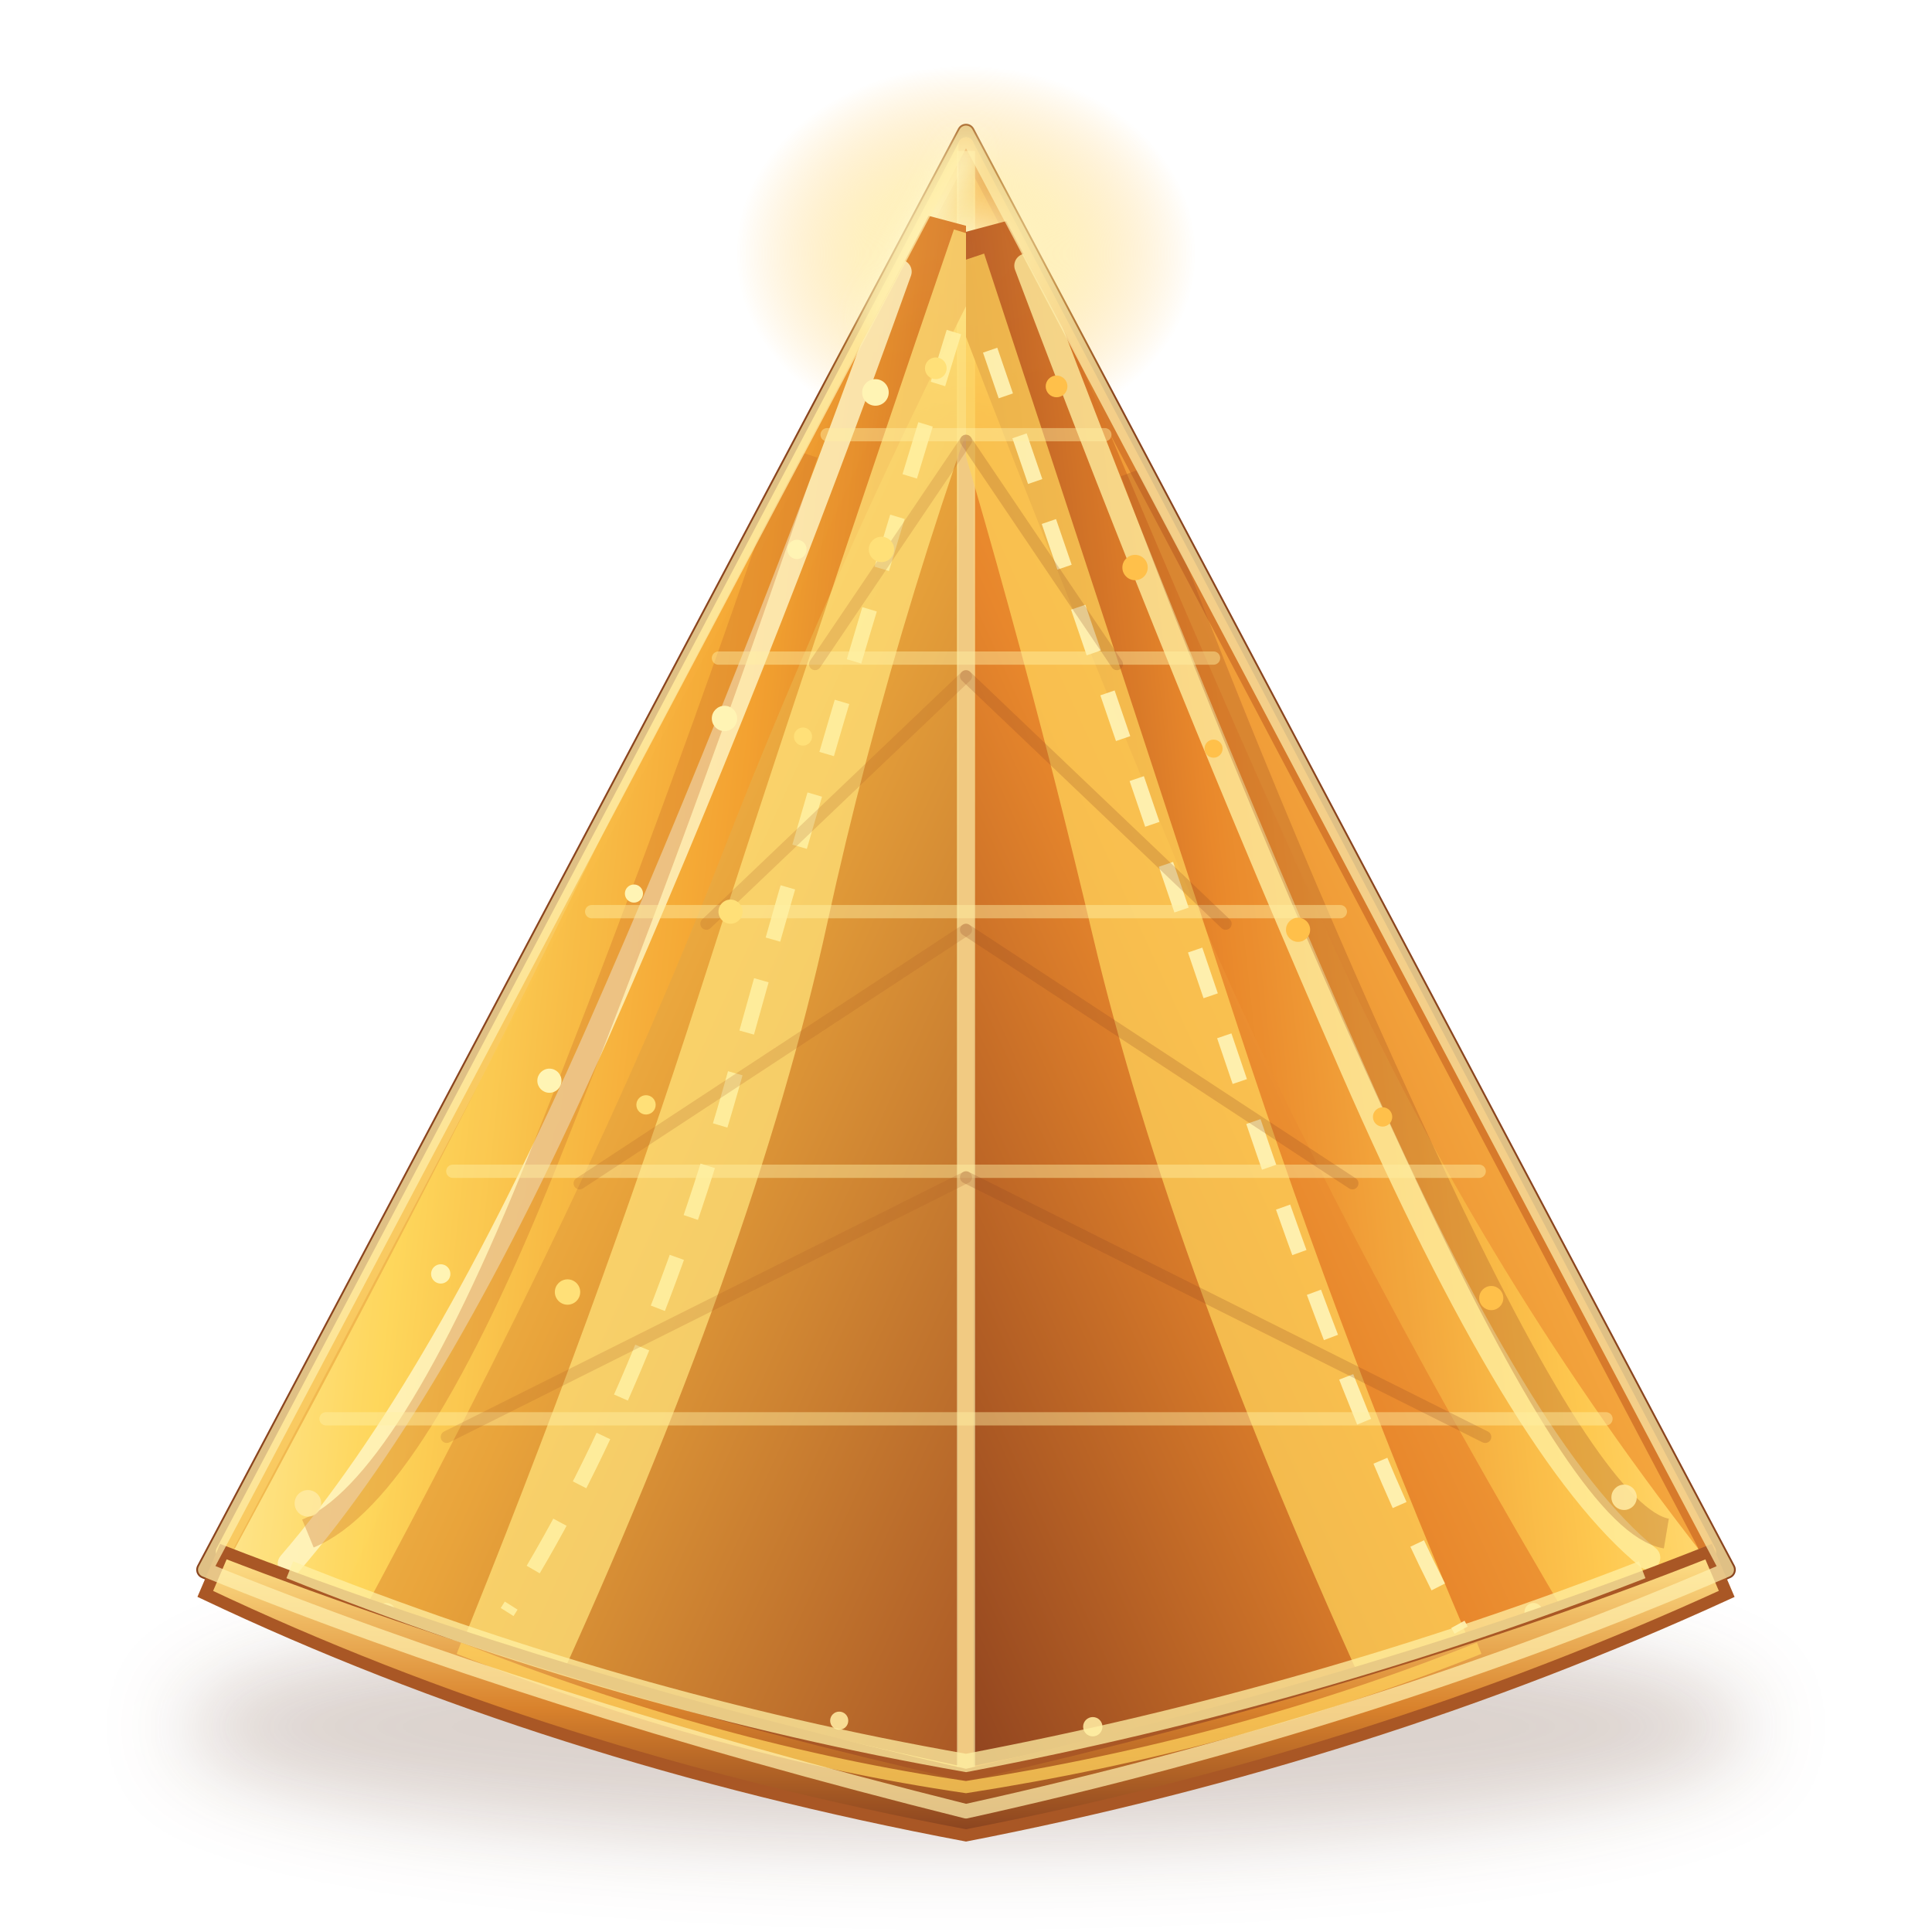
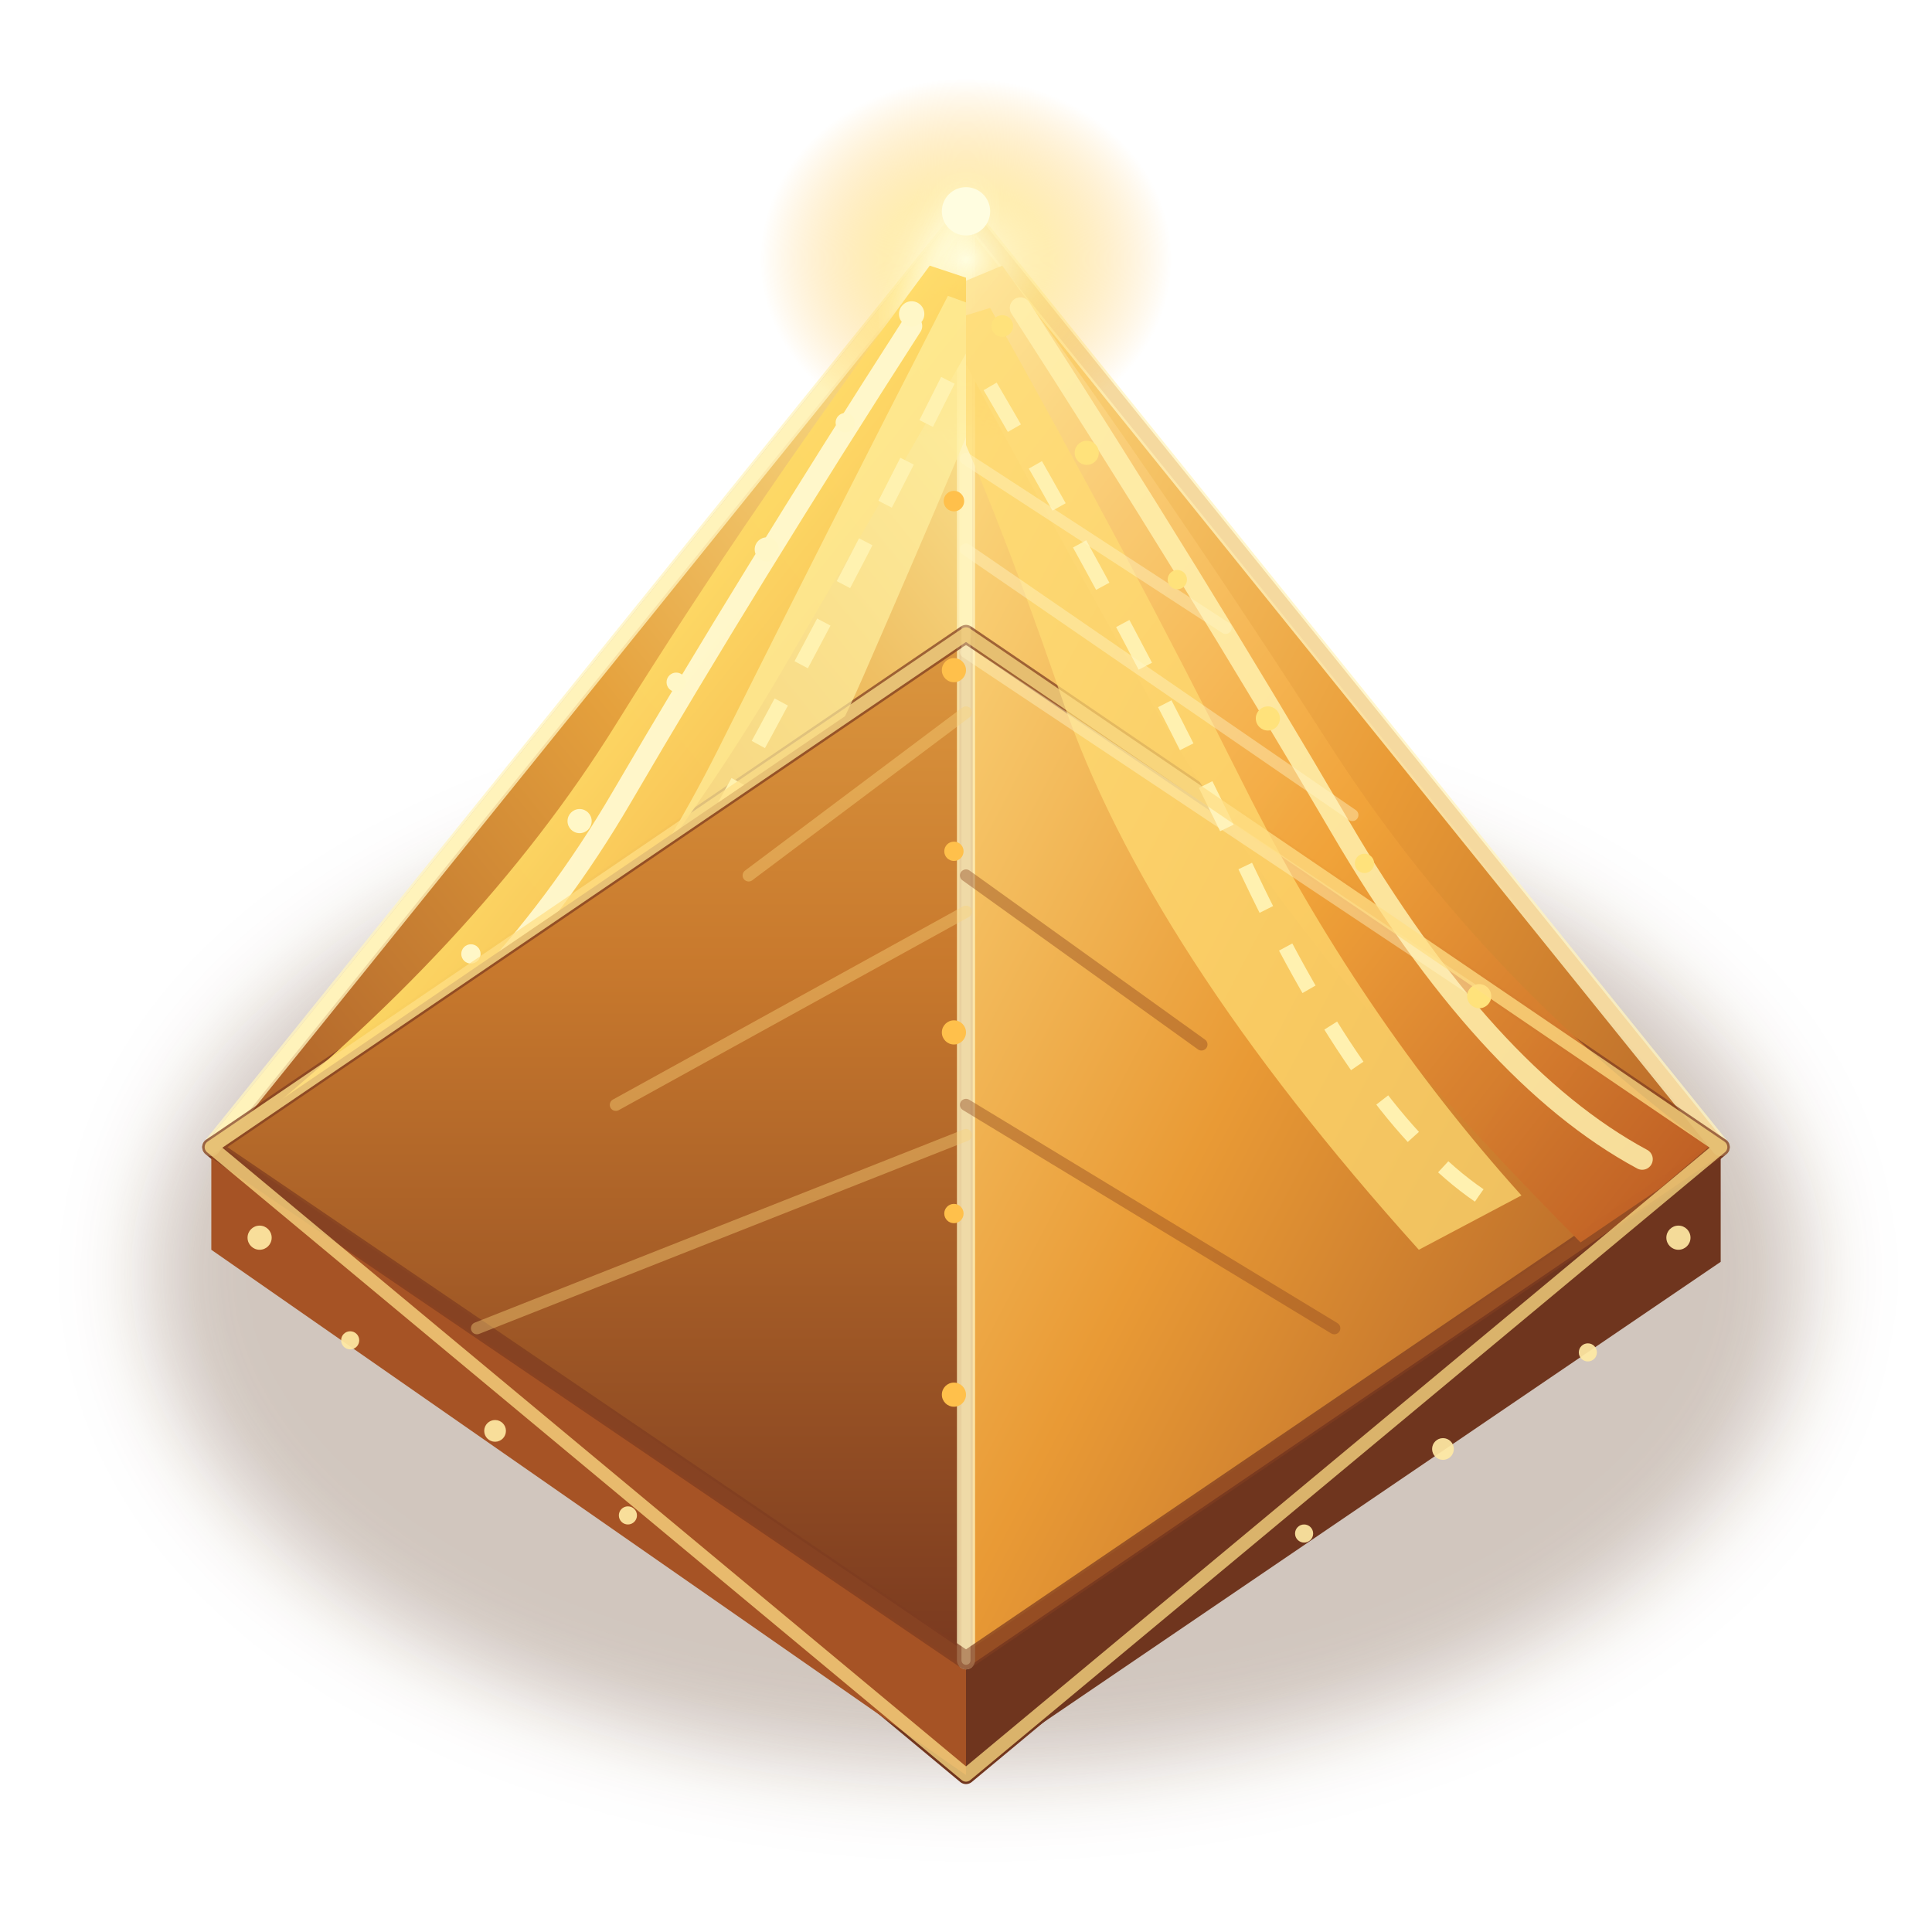
<svg xmlns="http://www.w3.org/2000/svg" width="640" height="640" viewBox="0 0 320 320">
  <defs>
-     <linearGradient id="leftFace" x1="0" y1="0" x2="1" y2="1">
-       <stop stop-color="#fff4b2" />
-       <stop offset=".22" stop-color="#ffdc72" />
-       <stop offset=".58" stop-color="#e9a43b" />
-       <stop offset="1" stop-color="#a95725" />
+     <linearGradient id="faceBack" x1="0" y1="0" x2="0" y2="1">
+       <stop stop-color="#fff5bd" />
+       <stop offset=".55" stop-color="#edb64e" />
+       <stop offset="1" stop-color="#bd702c" />
    </linearGradient>
-     <linearGradient id="rightFace" x1="1" y1="0" x2="0" y2="1">
-       <stop stop-color="#fff0a0" />
-       <stop offset=".26" stop-color="#ffc34e" />
-       <stop offset=".62" stop-color="#e8872c" />
-       <stop offset="1" stop-color="#8f431f" />
+     <linearGradient id="faceRight" x1="0" y1="0" x2="1" y2="1">
+       <stop stop-color="#ffe28a" />
+       <stop offset=".48" stop-color="#e99a35" />
+       <stop offset="1" stop-color="#9c4e23" />
    </linearGradient>
-     <linearGradient id="leftFall" x1="0" y1="0" x2="1" y2=".2">
-       <stop stop-color="#fff7c6" />
-       <stop offset=".35" stop-color="#ffd95d" />
-       <stop offset=".72" stop-color="#f3a12f" />
-       <stop offset="1" stop-color="#c96524" />
+     <linearGradient id="faceFront" x1="0" y1="0" x2="0" y2="1">
+       <stop stop-color="#f4bd55" />
+       <stop offset=".52" stop-color="#c8792d" />
+       <stop offset="1" stop-color="#79391f" />
    </linearGradient>
-     <linearGradient id="rightFall" x1="1" y1="0" x2="0" y2=".2">
+     <linearGradient id="faceLeft" x1="1" y1="0" x2="0" y2="1">
      <stop stop-color="#fff0a1" />
-       <stop offset=".32" stop-color="#ffca50" />
-       <stop offset=".7" stop-color="#e9872b" />
-       <stop offset="1" stop-color="#a84d20" />
+       <stop offset=".5" stop-color="#e5a13d" />
+       <stop offset="1" stop-color="#a85b27" />
    </linearGradient>
-     <linearGradient id="base" x1="0" y1="0" x2="0" y2="1">
-       <stop stop-color="#ffe38b" />
-       <stop offset=".55" stop-color="#d9822c" />
-       <stop offset="1" stop-color="#88421f" />
+     <linearGradient id="sandLight" x1="0" y1="0" x2="1" y2="1">
+       <stop stop-color="#fffbd2" />
+       <stop offset=".45" stop-color="#ffdc68" />
+       <stop offset="1" stop-color="#e88a2d" />
+     </linearGradient>
+     <linearGradient id="sandDark" x1="0" y1="0" x2="1" y2="1">
+       <stop stop-color="#ffeaa0" />
+       <stop offset=".55" stop-color="#f2a43a" />
+       <stop offset="1" stop-color="#b95722" />
    </linearGradient>
    <radialGradient id="apexGlow">
-       <stop stop-color="#fffbd5" stop-opacity=".95" />
-       <stop offset=".45" stop-color="#ffe17b" stop-opacity=".48" />
+       <stop stop-color="#fffde0" stop-opacity=".98" />
+       <stop offset=".4" stop-color="#ffe17a" stop-opacity=".58" />
      <stop offset="1" stop-color="#ffb52f" stop-opacity="0" />
    </radialGradient>
-     <filter id="shadow" x="-40%" y="-30%" width="180%" height="180%">
+     <filter id="shadow" x="-40%" y="-40%" width="180%" height="190%">
      <feGaussianBlur stdDeviation="7" />
    </filter>
-     <filter id="shine" x="-40%" y="-40%" width="180%" height="180%">
-       <feGaussianBlur stdDeviation="2.2" />
+     <filter id="softGlow" x="-60%" y="-60%" width="220%" height="220%">
+       <feGaussianBlur stdDeviation="2.5" />
    </filter>
-     <clipPath id="leftClip">
-       <path d="M160 24 L37 257 Q88 278 160 294Z" />
+     <clipPath id="backClip">
+       <path d="M160 35 L160 105 L285 190Z" />
    </clipPath>
    <clipPath id="rightClip">
-       <path d="M160 24 L283 257 Q230 280 160 294Z" />
+       <path d="M160 35 L285 190 L160 275Z" />
+     </clipPath>
+     <clipPath id="frontClip">
+       <path d="M160 35 L160 275 L35 190Z" />
+     </clipPath>
+     <clipPath id="leftClip">
+       <path d="M160 35 L35 190 L160 105Z" />
    </clipPath>
  </defs>
-   <ellipse cx="160" cy="286" rx="130" ry="19" fill="#5b321c" opacity=".22" filter="url(#shadow)" />
-   <path d="M160 22 L286 260 Q228 285 160 300 Q88 282 34 260Z" fill="#8e471f" stroke="#8b451e" stroke-width="3" stroke-linejoin="round" />
-   <path d="M160 24 L37 257 Q89 279 160 294Z" fill="url(#leftFace)" stroke="#f9ca61" stroke-width="2.5" stroke-linejoin="round" />
-   <path d="M160 24 L283 257 Q231 280 160 294Z" fill="url(#rightFace)" stroke="#d77a2b" stroke-width="2.5" stroke-linejoin="round" />
-   <path d="M160 25 L160 293" stroke="#fff4b0" stroke-width="3" opacity=".65" />
-   <ellipse cx="160" cy="42" rx="38" ry="31" fill="url(#apexGlow)" />
-   <path d="M160 25 L145 53" stroke="#fffbd5" stroke-width="4" stroke-linecap="round" opacity=".85" filter="url(#shine)" />
+   <ellipse cx="162" cy="211" rx="137" ry="82" fill="#583019" opacity=".28" filter="url(#shadow)" />
+   <path d="M160 105 L285 190 L160 294 L35 190Z" fill="#783a20" stroke="#71351d" stroke-width="3" stroke-linejoin="round" />
+   <path d="M35 190 L160 275 L160 294 L35 207Z" fill="#a65325" />
+   <path d="M160 275 L285 190 L285 209 L160 294Z" fill="#6f351e" />
+   <path d="M160 35 L160 105 L285 190Z" fill="url(#faceBack)" stroke="#ffe7a0" stroke-width="2.2" stroke-linejoin="round" />
+   <path d="M160 35 L285 190 L160 275Z" fill="url(#faceRight)" stroke="#d17a2c" stroke-width="2.2" stroke-linejoin="round" />
+   <path d="M160 35 L160 275 L35 190Z" fill="url(#faceFront)" stroke="#9c5428" stroke-width="2.2" stroke-linejoin="round" />
+   <path d="M160 35 L35 190 L160 105Z" fill="url(#faceLeft)" stroke="#fff0ad" stroke-width="2.2" stroke-linejoin="round" />
+   <g fill="none" stroke-linecap="round" stroke-linejoin="round">
+     <path d="M160 35 L160 105 M160 35 L285 190 M160 35 L160 275 M160 35 L35 190" stroke="#fff4bf" stroke-width="3" opacity=".78" />
+     <path d="M160 105 L285 190 L160 275 L35 190Z" stroke="#7e3c20" stroke-width="3" opacity=".72" />
+     <path d="M160 35 L160 275" stroke="#fff4bd" stroke-width="1.5" opacity=".28" />
+   </g>
+   <ellipse cx="160" cy="43" rx="34" ry="30" fill="url(#apexGlow)" />
+   <path d="M160 34 L151 53" stroke="#fffde0" stroke-width="4" stroke-linecap="round" opacity=".9" filter="url(#softGlow)" />
+   <circle cx="160" cy="35" r="4" fill="#fffde0" />
  <g clip-path="url(#leftClip)">
-     <path d="M151 35 Q119 99 94 150 T37 260 L58 271 Q98 197 119 143 T166 39Z" fill="url(#leftFall)" opacity=".93" />
-     <path d="M158 38 Q133 111 116 164 T75 276 L91 282 Q125 208 137 153 T171 42Z" fill="#ffe17a" opacity=".74" />
-     <path d="M149 45 Q125 112 99 171 T48 259" fill="none" stroke="#fff8c9" stroke-width="4" stroke-linecap="round" opacity=".8" />
-     <path d="M158 55 Q137 123 122 177 T84 267" fill="none" stroke="#fff0a1" stroke-width="2.5" stroke-dasharray="9 7" opacity=".9">
-       <animate attributeName="stroke-dashoffset" values="0;32" dur="1.3s" repeatCount="indefinite" />
+     <path d="M154 44 Q125 83 102 120 T37 190 L57 204 Q105 153 129 112 T166 48Z" fill="url(#sandLight)" opacity=".96" />
+     <path d="M157 49 Q137 88 119 124 T68 194 L83 204 Q126 151 143 112 T168 53Z" fill="#fff0a1" opacity=".68" />
+     <path d="M151 54 Q124 96 103 132 T48 190" fill="none" stroke="#fffbd5" stroke-width="3.5" stroke-linecap="round" opacity=".9" />
+     <path d="M157 63 Q137 103 117 139 T75 190" fill="none" stroke="#fff2b0" stroke-width="2.5" stroke-dasharray="8 7">
+       <animate attributeName="stroke-dashoffset" values="0;30" dur="1.25s" repeatCount="indefinite" />
    </path>
-     <path d="M133 75 Q112 137 90 192 T51 254" fill="none" stroke="#c86b25" stroke-width="5" opacity=".32" />
  </g>
  <g clip-path="url(#rightClip)">
-     <path d="M169 36 Q196 102 221 157 T284 260 L262 272 Q218 198 195 143 T154 40Z" fill="url(#rightFall)" opacity=".96" />
-     <path d="M163 42 Q187 115 205 170 T246 278 L228 284 Q194 210 181 155 T151 46Z" fill="#ffd45c" opacity=".72" />
-     <path d="M170 44 Q196 113 224 177 T273 258" fill="none" stroke="#fff0a2" stroke-width="4" stroke-linecap="round" opacity=".78" />
-     <path d="M164 58 Q187 125 207 184 T242 270" fill="none" stroke="#fff4b7" stroke-width="2.5" stroke-dasharray="8 7" opacity=".9">
-       <animate attributeName="stroke-dashoffset" values="0;30" dur="1.2s" repeatCount="indefinite" />
+     <path d="M166 44 Q195 84 220 123 T283 190 L263 207 Q214 158 190 115 T154 49Z" fill="url(#sandDark)" opacity=".97" />
+     <path d="M164 51 Q187 92 206 130 T252 198 L235 207 Q190 157 176 116 T151 55Z" fill="#ffdc73" opacity=".72" />
+     <path d="M169 51 Q198 96 222 137 T272 192" fill="none" stroke="#fff0ad" stroke-width="3.5" stroke-linecap="round" opacity=".86" />
+     <path d="M164 64 Q188 105 207 145 T245 198" fill="none" stroke="#fff1b0" stroke-width="2.5" stroke-dasharray="8 7">
+       <animate attributeName="stroke-dashoffset" values="0;30" dur="1.18s" repeatCount="indefinite" />
    </path>
-     <path d="M188 78 Q212 142 238 197 T276 254" fill="none" stroke="#9d4b20" stroke-width="5" opacity=".28" />
  </g>
-   <g fill="none" stroke-linecap="round">
-     <path d="M137 72 L183 72 M119 109 L201 109 M98 151 L222 151 M75 194 L245 194 M54 235 L266 235" stroke="#fff0a4" stroke-width="2.2" opacity=".45" />
-     <path d="M160 73 L135 110 M160 112 L117 153 M160 154 L96 196 M160 195 L74 238" stroke="#a95824" stroke-width="2" opacity=".2" />
-     <path d="M160 73 L185 110 M160 112 L203 153 M160 154 L224 196 M160 195 L246 238" stroke="#8f431f" stroke-width="2" opacity=".22" />
+   <g fill="none" stroke-linecap="round" opacity=".42">
+     <path d="M160 76 L203 104 M160 91 L224 135 M160 108 L244 164" stroke="#fff6c7" stroke-width="2" />
+     <path d="M160 118 L124 145 M160 151 L102 183 M160 188 L79 220" stroke="#f9d27a" stroke-width="2" />
+     <path d="M160 145 L199 173 M160 183 L221 220" stroke="#8e481f" stroke-width="2" />
  </g>
-   <g fill="#fff4b4">
+   <g fill="#fff7c7">
    <g>
-       <circle cx="145" cy="65" r="2.2" />
-       <circle cx="132" cy="91" r="1.6" />
-       <circle cx="120" cy="119" r="2.1" />
-       <circle cx="105" cy="148" r="1.5" />
-       <circle cx="91" cy="179" r="2" />
-       <circle cx="73" cy="211" r="1.6" />
-       <animateTransform attributeName="transform" type="translate" values="0 -13;-4 14;-9 43" dur="1.55s" repeatCount="indefinite" />
+       <circle cx="151" cy="52" r="2.1" />
+       <circle cx="140" cy="70" r="1.6" />
+       <circle cx="127" cy="91" r="2" />
+       <circle cx="112" cy="113" r="1.6" />
+       <circle cx="96" cy="136" r="2" />
+       <circle cx="78" cy="158" r="1.6" />
+       <animateTransform attributeName="transform" type="translate" values="0 -12;-5 12;-10 34" dur="1.5s" repeatCount="indefinite" />
    </g>
-     <g fill="#ffe078">
-       <circle cx="155" cy="61" r="1.8" />
-       <circle cx="146" cy="91" r="2.1" />
-       <circle cx="133" cy="122" r="1.5" />
-       <circle cx="121" cy="151" r="2" />
-       <circle cx="107" cy="183" r="1.6" />
-       <circle cx="94" cy="214" r="2.1" />
-       <animateTransform attributeName="transform" type="translate" values="0 -25;-3 4;-7 34" dur="1.35s" begin="-.5s" repeatCount="indefinite" />
+     <g fill="#ffe27b">
+       <circle cx="166" cy="54" r="1.8" />
+       <circle cx="180" cy="75" r="2" />
+       <circle cx="195" cy="96" r="1.6" />
+       <circle cx="210" cy="119" r="2" />
+       <circle cx="226" cy="143" r="1.6" />
+       <circle cx="245" cy="165" r="2" />
+       <animateTransform attributeName="transform" type="translate" values="0 -20;4 5;9 30" dur="1.38s" begin="-.45s" repeatCount="indefinite" />
    </g>
-     <g fill="#ffc04a">
-       <circle cx="175" cy="64" r="1.8" />
-       <circle cx="188" cy="94" r="2.1" />
-       <circle cx="201" cy="124" r="1.5" />
-       <circle cx="215" cy="154" r="2" />
-       <circle cx="229" cy="185" r="1.6" />
-       <circle cx="247" cy="215" r="2" />
-       <animateTransform attributeName="transform" type="translate" values="0 -18;3 10;8 39" dur="1.48s" begin="-.85s" repeatCount="indefinite" />
+     <g fill="#ffc04b">
+       <circle cx="158" cy="83" r="1.7" />
+       <circle cx="158" cy="111" r="2" />
+       <circle cx="158" cy="141" r="1.6" />
+       <circle cx="158" cy="171" r="2" />
+       <circle cx="158" cy="201" r="1.6" />
+       <circle cx="158" cy="231" r="2" />
+       <animateTransform attributeName="transform" type="translate" values="0 -18;0 8;0 32" dur="1.62s" begin="-.8s" repeatCount="indefinite" />
    </g>
  </g>
-   <g fill="#ffe9a0" opacity=".9">
-     <circle cx="51" cy="249" r="2.2" />
-     <circle cx="64" cy="267" r="1.5" />
-     <circle cx="82" cy="276" r="1.8" />
-     <circle cx="269" cy="248" r="2.1" />
-     <circle cx="254" cy="267" r="1.5" />
-     <circle cx="237" cy="278" r="1.8" />
-     <circle cx="139" cy="285" r="1.5" />
-     <circle cx="181" cy="286" r="1.6" />
+   <g fill="#ffe9a4" opacity=".92">
+     <circle cx="43" cy="205" r="2" />
+     <circle cx="58" cy="222" r="1.5" />
+     <circle cx="82" cy="237" r="1.8" />
+     <circle cx="104" cy="251" r="1.5" />
+     <circle cx="278" cy="205" r="2" />
+     <circle cx="263" cy="224" r="1.5" />
+     <circle cx="239" cy="240" r="1.8" />
+     <circle cx="216" cy="254" r="1.5" />
  </g>
-   <path d="M37 257 Q94 279 160 294 Q230 278 283 257 L286 264 Q227 291 160 304 Q91 291 34 264Z" fill="url(#base)" stroke="#a95725" stroke-width="2" />
-   <path d="M48 260 Q103 282 160 292 Q218 281 272 260" fill="none" stroke="#fff0a4" stroke-width="3" opacity=".75" />
-   <path d="M76 273 Q119 290 160 296 Q205 289 245 273" fill="none" stroke="#ffd15c" stroke-width="2" opacity=".75" />
-   <path d="M160 22 L286 260 Q228 285 160 300 Q88 282 34 260Z" fill="none" stroke="#fff0ad" stroke-width="2.4" stroke-linejoin="round" opacity=".72" />
+   <path d="M160 105 L285 190 L160 294 L35 190Z" fill="none" stroke="#ffdf86" stroke-width="2.2" opacity=".74" stroke-linejoin="round" />
</svg>
